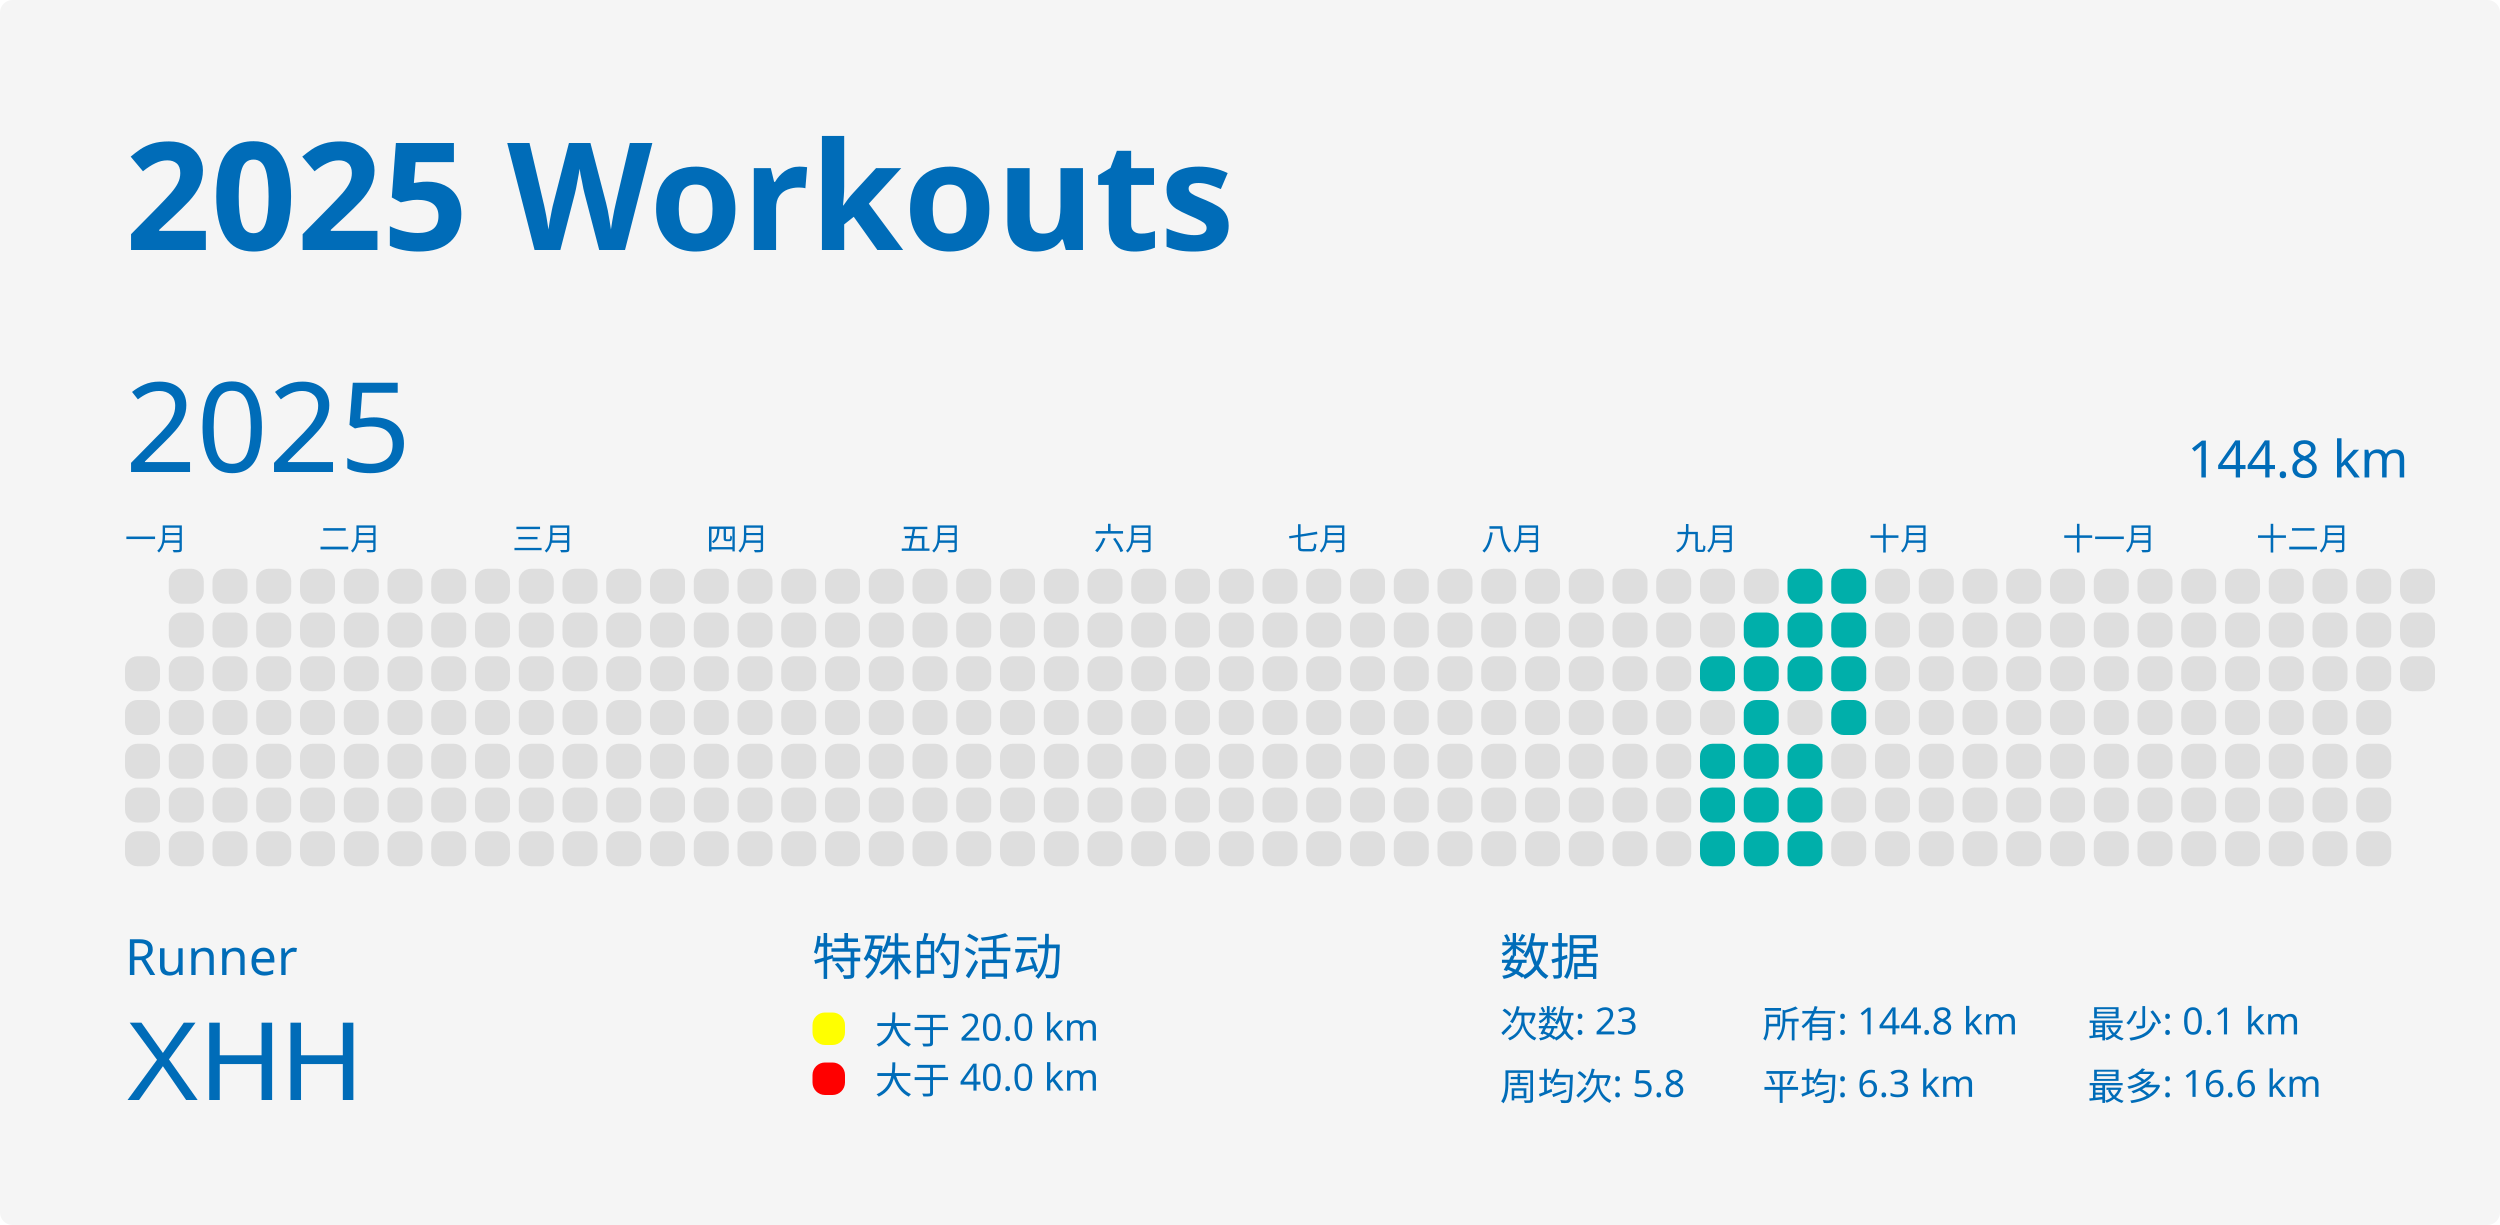
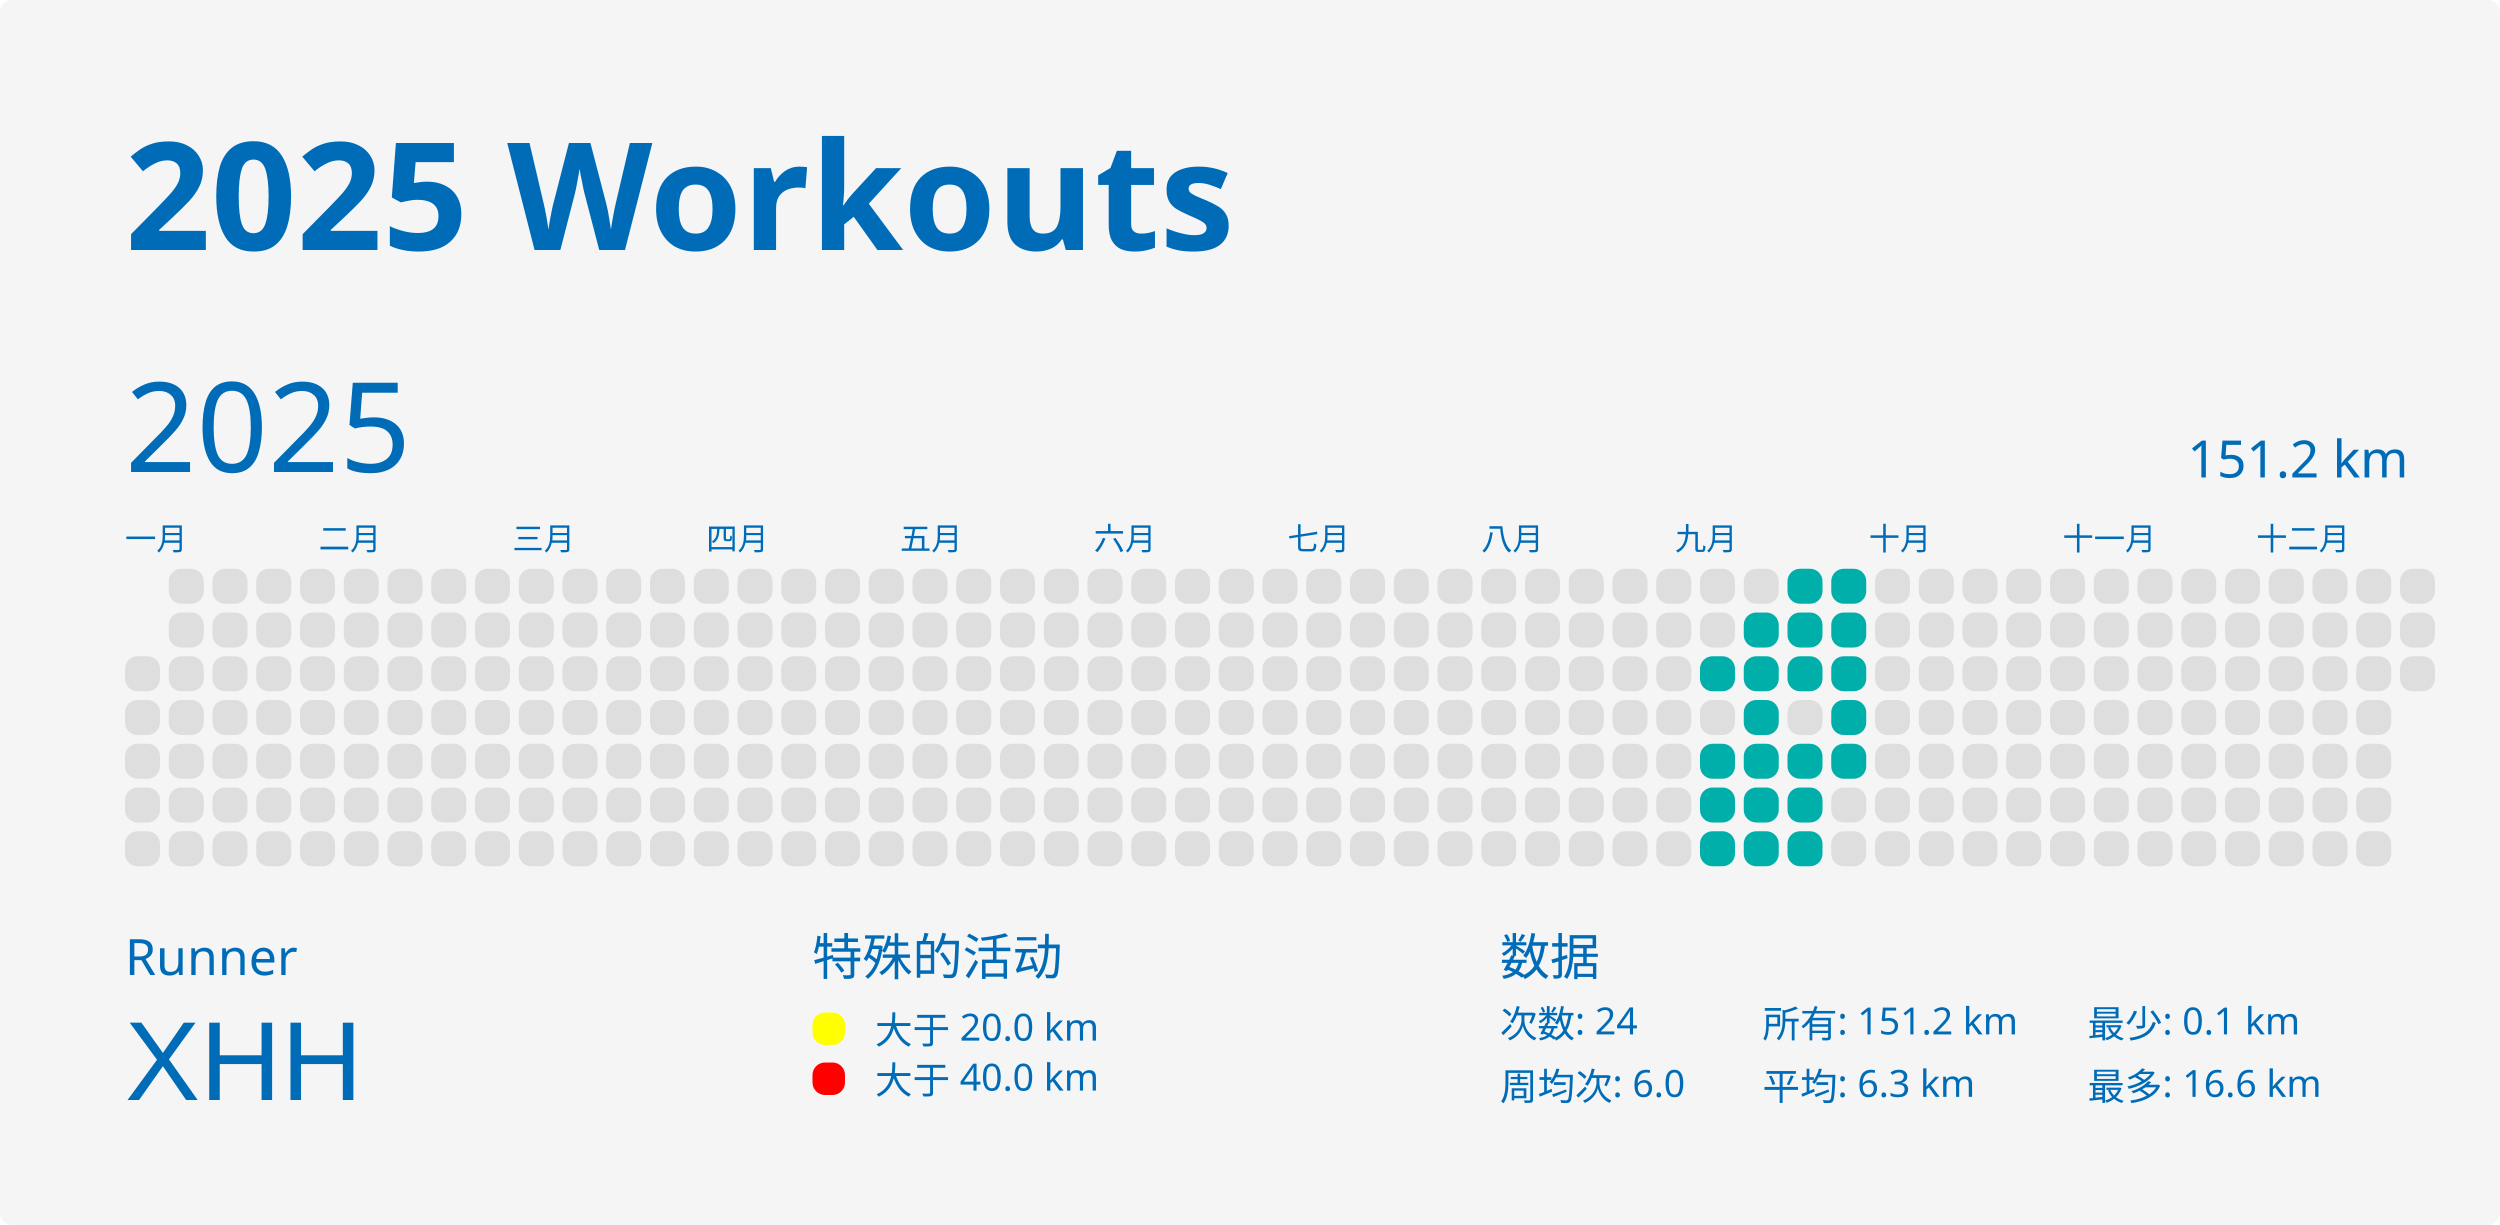
<svg xmlns="http://www.w3.org/2000/svg" baseProfile="full" height="98mm" version="1.1" viewBox="0,0,200,98" width="200mm">
  <defs />
  <rect fill="#f5f5f5" height="98" rx="1" ry="1" width="200" x="0" y="0" />
  <text fill="#006cb8" style="font-size:12px; font-family:MGI-Regular; font-weight:bold;" x="10" y="20">2025 Workouts</text>
  <text fill="#006cb8" style="font-size:4px; font-family:MGI-Regular" x="10" y="78">Runner</text>
  <text fill="#006cb8" style="font-size:9px; font-family:Arial" x="10" y="88">XHH</text>
  <text fill="#006cb8" style="font-size:4px; font-family:MGI-Regular" x="65" y="78">特殊的活动</text>
  <rect fill="yellow" height="2.6" rx="1" ry="1" width="2.6" x="65" y="81" />
  <text fill="#006cb8" style="font-size:3px; font-family:MGI-Regular" x="70" y="83.5">大于 20.0 km</text>
  <rect fill="red" height="2.6" rx="1" ry="1" width="2.6" x="65" y="85" />
  <text fill="#006cb8" style="font-size:3px; font-family:MGI-Regular" x="70" y="87.5">大于 40.0 km</text>
  <text fill="#006cb8" style="font-size:4px; font-family:MGI-Regular" x="120" y="78">数据</text>
-   <text fill="#006cb8" style="font-size:3px; font-family:MGI-Regular" x="120" y="83">次数: 23</text>
-   <text fill="#006cb8" style="font-size:3px; font-family:MGI-Regular" x="120" y="88">周均次: 5.8</text>
-   <text fill="#006cb8" style="font-size:3px; font-family:MGI-Regular" x="141" y="83">所有: 144.8 km</text>
+   <text fill="#006cb8" style="font-size:3px; font-family:MGI-Regular" x="120" y="83">次数: 24</text>
+   <text fill="#006cb8" style="font-size:3px; font-family:MGI-Regular" x="120" y="88">周均次: 6.0</text>
+   <text fill="#006cb8" style="font-size:3px; font-family:MGI-Regular" x="141" y="83">所有: 151.2 km</text>
  <text fill="#006cb8" style="font-size:3px; font-family:MGI-Regular" x="141" y="88">平均: 6.3 km</text>
  <text fill="#006cb8" style="font-size:3px; font-family:MGI-Regular" x="167" y="83">最少: 0.1 km</text>
  <text fill="#006cb8" style="font-size:3px; font-family:MGI-Regular" x="167" y="88">最多: 16.6 km</text>
  <text dominant-baseline="hanging" fill="#006cb8" style="font-size:10.0px; font-family:MGI-Regular;" x="10" y="30">2025</text>
-   <text dominant-baseline="hanging" fill="#006cb8" style="font-size:4.125px; font-family:MGI-Regular;" x="175" y="35">144.8 km</text>
+   <text dominant-baseline="hanging" fill="#006cb8" style="font-size:4.125px; font-family:MGI-Regular;" x="175" y="35">151.2 km</text>
  <text fill="#006cb8" style="font-size:2.5px; font-family:MGI-Regular" x="10.0" y="44">一月</text>
  <text fill="#006cb8" style="font-size:2.5px; font-family:MGI-Regular" x="25.5" y="44">二月</text>
  <text fill="#006cb8" style="font-size:2.5px; font-family:MGI-Regular" x="41.0" y="44">三月</text>
  <text fill="#006cb8" style="font-size:2.5px; font-family:MGI-Regular" x="56.5" y="44">四月</text>
  <text fill="#006cb8" style="font-size:2.5px; font-family:MGI-Regular" x="72.0" y="44">五月</text>
  <text fill="#006cb8" style="font-size:2.5px; font-family:MGI-Regular" x="87.5" y="44">六月</text>
  <text fill="#006cb8" style="font-size:2.5px; font-family:MGI-Regular" x="103.0" y="44">七月</text>
  <text fill="#006cb8" style="font-size:2.5px; font-family:MGI-Regular" x="118.5" y="44">八月</text>
  <text fill="#006cb8" style="font-size:2.5px; font-family:MGI-Regular" x="134.0" y="44">九月</text>
  <text fill="#006cb8" style="font-size:2.5px; font-family:MGI-Regular" x="149.5" y="44">十月</text>
  <text fill="#006cb8" style="font-size:2.5px; font-family:MGI-Regular" x="165.0" y="44">十一月</text>
  <text fill="#006cb8" style="font-size:2.5px; font-family:MGI-Regular" x="180.5" y="44">十二月</text>
  <rect fill="#dedede" height="2.8" rx="1" ry="1" width="2.8" x="10.0" y="52.5" />
  <rect fill="#dedede" height="2.8" rx="1" ry="1" width="2.8" x="10.0" y="56.0" />
  <rect fill="#dedede" height="2.8" rx="1" ry="1" width="2.8" x="10.0" y="59.5" />
  <rect fill="#dedede" height="2.8" rx="1" ry="1" width="2.8" x="10.0" y="63.0" />
  <rect fill="#dedede" height="2.8" rx="1" ry="1" width="2.8" x="10.0" y="66.5" />
  <rect fill="#dedede" height="2.8" rx="1" ry="1" width="2.8" x="13.5" y="45.5" />
  <rect fill="#dedede" height="2.8" rx="1" ry="1" width="2.8" x="13.5" y="49.0" />
  <rect fill="#dedede" height="2.8" rx="1" ry="1" width="2.8" x="13.5" y="52.5" />
  <rect fill="#dedede" height="2.8" rx="1" ry="1" width="2.8" x="13.5" y="56.0" />
  <rect fill="#dedede" height="2.8" rx="1" ry="1" width="2.8" x="13.5" y="59.5" />
  <rect fill="#dedede" height="2.8" rx="1" ry="1" width="2.8" x="13.5" y="63.0" />
  <rect fill="#dedede" height="2.8" rx="1" ry="1" width="2.8" x="13.5" y="66.5" />
  <rect fill="#dedede" height="2.8" rx="1" ry="1" width="2.8" x="17.0" y="45.5" />
  <rect fill="#dedede" height="2.8" rx="1" ry="1" width="2.8" x="17.0" y="49.0" />
  <rect fill="#dedede" height="2.8" rx="1" ry="1" width="2.8" x="17.0" y="52.5" />
  <rect fill="#dedede" height="2.8" rx="1" ry="1" width="2.8" x="17.0" y="56.0" />
  <rect fill="#dedede" height="2.8" rx="1" ry="1" width="2.8" x="17.0" y="59.5" />
  <rect fill="#dedede" height="2.8" rx="1" ry="1" width="2.8" x="17.0" y="63.0" />
  <rect fill="#dedede" height="2.8" rx="1" ry="1" width="2.8" x="17.0" y="66.5" />
  <rect fill="#dedede" height="2.8" rx="1" ry="1" width="2.8" x="20.5" y="45.5" />
  <rect fill="#dedede" height="2.8" rx="1" ry="1" width="2.8" x="20.5" y="49.0" />
  <rect fill="#dedede" height="2.8" rx="1" ry="1" width="2.8" x="20.5" y="52.5" />
  <rect fill="#dedede" height="2.8" rx="1" ry="1" width="2.8" x="20.5" y="56.0" />
  <rect fill="#dedede" height="2.8" rx="1" ry="1" width="2.8" x="20.5" y="59.5" />
  <rect fill="#dedede" height="2.8" rx="1" ry="1" width="2.8" x="20.5" y="63.0" />
  <rect fill="#dedede" height="2.8" rx="1" ry="1" width="2.8" x="20.5" y="66.5" />
  <rect fill="#dedede" height="2.8" rx="1" ry="1" width="2.8" x="24.0" y="45.5" />
  <rect fill="#dedede" height="2.8" rx="1" ry="1" width="2.8" x="24.0" y="49.0" />
  <rect fill="#dedede" height="2.8" rx="1" ry="1" width="2.8" x="24.0" y="52.5" />
  <rect fill="#dedede" height="2.8" rx="1" ry="1" width="2.8" x="24.0" y="56.0" />
  <rect fill="#dedede" height="2.8" rx="1" ry="1" width="2.8" x="24.0" y="59.5" />
  <rect fill="#dedede" height="2.8" rx="1" ry="1" width="2.8" x="24.0" y="63.0" />
  <rect fill="#dedede" height="2.8" rx="1" ry="1" width="2.8" x="24.0" y="66.5" />
  <rect fill="#dedede" height="2.8" rx="1" ry="1" width="2.8" x="27.5" y="45.5" />
  <rect fill="#dedede" height="2.8" rx="1" ry="1" width="2.8" x="27.5" y="49.0" />
  <rect fill="#dedede" height="2.8" rx="1" ry="1" width="2.8" x="27.5" y="52.5" />
  <rect fill="#dedede" height="2.8" rx="1" ry="1" width="2.8" x="27.5" y="56.0" />
  <rect fill="#dedede" height="2.8" rx="1" ry="1" width="2.8" x="27.5" y="59.5" />
  <rect fill="#dedede" height="2.8" rx="1" ry="1" width="2.8" x="27.5" y="63.0" />
  <rect fill="#dedede" height="2.8" rx="1" ry="1" width="2.8" x="27.5" y="66.5" />
  <rect fill="#dedede" height="2.8" rx="1" ry="1" width="2.8" x="31.0" y="45.5" />
  <rect fill="#dedede" height="2.8" rx="1" ry="1" width="2.8" x="31.0" y="49.0" />
  <rect fill="#dedede" height="2.8" rx="1" ry="1" width="2.8" x="31.0" y="52.5" />
  <rect fill="#dedede" height="2.8" rx="1" ry="1" width="2.8" x="31.0" y="56.0" />
  <rect fill="#dedede" height="2.8" rx="1" ry="1" width="2.8" x="31.0" y="59.5" />
  <rect fill="#dedede" height="2.8" rx="1" ry="1" width="2.8" x="31.0" y="63.0" />
  <rect fill="#dedede" height="2.8" rx="1" ry="1" width="2.8" x="31.0" y="66.5" />
  <rect fill="#dedede" height="2.8" rx="1" ry="1" width="2.8" x="34.5" y="45.5" />
  <rect fill="#dedede" height="2.8" rx="1" ry="1" width="2.8" x="34.5" y="49.0" />
  <rect fill="#dedede" height="2.8" rx="1" ry="1" width="2.8" x="34.5" y="52.5" />
  <rect fill="#dedede" height="2.8" rx="1" ry="1" width="2.8" x="34.5" y="56.0" />
  <rect fill="#dedede" height="2.8" rx="1" ry="1" width="2.8" x="34.5" y="59.5" />
  <rect fill="#dedede" height="2.8" rx="1" ry="1" width="2.8" x="34.5" y="63.0" />
  <rect fill="#dedede" height="2.8" rx="1" ry="1" width="2.8" x="34.5" y="66.5" />
  <rect fill="#dedede" height="2.8" rx="1" ry="1" width="2.8" x="38.0" y="45.5" />
  <rect fill="#dedede" height="2.8" rx="1" ry="1" width="2.8" x="38.0" y="49.0" />
  <rect fill="#dedede" height="2.8" rx="1" ry="1" width="2.8" x="38.0" y="52.5" />
  <rect fill="#dedede" height="2.8" rx="1" ry="1" width="2.8" x="38.0" y="56.0" />
  <rect fill="#dedede" height="2.8" rx="1" ry="1" width="2.8" x="38.0" y="59.5" />
  <rect fill="#dedede" height="2.8" rx="1" ry="1" width="2.8" x="38.0" y="63.0" />
  <rect fill="#dedede" height="2.8" rx="1" ry="1" width="2.8" x="38.0" y="66.5" />
  <rect fill="#dedede" height="2.8" rx="1" ry="1" width="2.8" x="41.5" y="45.5" />
  <rect fill="#dedede" height="2.8" rx="1" ry="1" width="2.8" x="41.5" y="49.0" />
  <rect fill="#dedede" height="2.8" rx="1" ry="1" width="2.8" x="41.5" y="52.5" />
  <rect fill="#dedede" height="2.8" rx="1" ry="1" width="2.8" x="41.5" y="56.0" />
  <rect fill="#dedede" height="2.8" rx="1" ry="1" width="2.8" x="41.5" y="59.5" />
  <rect fill="#dedede" height="2.8" rx="1" ry="1" width="2.8" x="41.5" y="63.0" />
  <rect fill="#dedede" height="2.8" rx="1" ry="1" width="2.8" x="41.5" y="66.5" />
  <rect fill="#dedede" height="2.8" rx="1" ry="1" width="2.8" x="45.0" y="45.5" />
  <rect fill="#dedede" height="2.8" rx="1" ry="1" width="2.8" x="45.0" y="49.0" />
  <rect fill="#dedede" height="2.8" rx="1" ry="1" width="2.8" x="45.0" y="52.5" />
  <rect fill="#dedede" height="2.8" rx="1" ry="1" width="2.8" x="45.0" y="56.0" />
  <rect fill="#dedede" height="2.8" rx="1" ry="1" width="2.8" x="45.0" y="59.5" />
  <rect fill="#dedede" height="2.8" rx="1" ry="1" width="2.8" x="45.0" y="63.0" />
  <rect fill="#dedede" height="2.8" rx="1" ry="1" width="2.8" x="45.0" y="66.5" />
  <rect fill="#dedede" height="2.8" rx="1" ry="1" width="2.8" x="48.5" y="45.5" />
  <rect fill="#dedede" height="2.8" rx="1" ry="1" width="2.8" x="48.5" y="49.0" />
  <rect fill="#dedede" height="2.8" rx="1" ry="1" width="2.8" x="48.5" y="52.5" />
  <rect fill="#dedede" height="2.8" rx="1" ry="1" width="2.8" x="48.5" y="56.0" />
  <rect fill="#dedede" height="2.8" rx="1" ry="1" width="2.8" x="48.5" y="59.5" />
  <rect fill="#dedede" height="2.8" rx="1" ry="1" width="2.8" x="48.5" y="63.0" />
  <rect fill="#dedede" height="2.8" rx="1" ry="1" width="2.8" x="48.5" y="66.5" />
  <rect fill="#dedede" height="2.8" rx="1" ry="1" width="2.8" x="52.0" y="45.5" />
  <rect fill="#dedede" height="2.8" rx="1" ry="1" width="2.8" x="52.0" y="49.0" />
  <rect fill="#dedede" height="2.8" rx="1" ry="1" width="2.8" x="52.0" y="52.5" />
  <rect fill="#dedede" height="2.8" rx="1" ry="1" width="2.8" x="52.0" y="56.0" />
  <rect fill="#dedede" height="2.8" rx="1" ry="1" width="2.8" x="52.0" y="59.5" />
  <rect fill="#dedede" height="2.8" rx="1" ry="1" width="2.8" x="52.0" y="63.0" />
  <rect fill="#dedede" height="2.8" rx="1" ry="1" width="2.8" x="52.0" y="66.5" />
  <rect fill="#dedede" height="2.8" rx="1" ry="1" width="2.8" x="55.5" y="45.5" />
  <rect fill="#dedede" height="2.8" rx="1" ry="1" width="2.8" x="55.5" y="49.0" />
  <rect fill="#dedede" height="2.8" rx="1" ry="1" width="2.8" x="55.5" y="52.5" />
  <rect fill="#dedede" height="2.8" rx="1" ry="1" width="2.8" x="55.5" y="56.0" />
  <rect fill="#dedede" height="2.8" rx="1" ry="1" width="2.8" x="55.5" y="59.5" />
  <rect fill="#dedede" height="2.8" rx="1" ry="1" width="2.8" x="55.5" y="63.0" />
  <rect fill="#dedede" height="2.8" rx="1" ry="1" width="2.8" x="55.5" y="66.5" />
  <rect fill="#dedede" height="2.8" rx="1" ry="1" width="2.8" x="59.0" y="45.5" />
  <rect fill="#dedede" height="2.8" rx="1" ry="1" width="2.8" x="59.0" y="49.0" />
  <rect fill="#dedede" height="2.8" rx="1" ry="1" width="2.8" x="59.0" y="52.5" />
  <rect fill="#dedede" height="2.8" rx="1" ry="1" width="2.8" x="59.0" y="56.0" />
  <rect fill="#dedede" height="2.8" rx="1" ry="1" width="2.8" x="59.0" y="59.5" />
  <rect fill="#dedede" height="2.8" rx="1" ry="1" width="2.8" x="59.0" y="63.0" />
  <rect fill="#dedede" height="2.8" rx="1" ry="1" width="2.8" x="59.0" y="66.5" />
  <rect fill="#dedede" height="2.8" rx="1" ry="1" width="2.8" x="62.5" y="45.5" />
  <rect fill="#dedede" height="2.8" rx="1" ry="1" width="2.8" x="62.5" y="49.0" />
  <rect fill="#dedede" height="2.8" rx="1" ry="1" width="2.8" x="62.5" y="52.5" />
  <rect fill="#dedede" height="2.8" rx="1" ry="1" width="2.8" x="62.5" y="56.0" />
  <rect fill="#dedede" height="2.8" rx="1" ry="1" width="2.8" x="62.5" y="59.5" />
  <rect fill="#dedede" height="2.8" rx="1" ry="1" width="2.8" x="62.5" y="63.0" />
  <rect fill="#dedede" height="2.8" rx="1" ry="1" width="2.8" x="62.5" y="66.5" />
  <rect fill="#dedede" height="2.8" rx="1" ry="1" width="2.8" x="66.0" y="45.5" />
  <rect fill="#dedede" height="2.8" rx="1" ry="1" width="2.8" x="66.0" y="49.0" />
  <rect fill="#dedede" height="2.8" rx="1" ry="1" width="2.8" x="66.0" y="52.5" />
  <rect fill="#dedede" height="2.8" rx="1" ry="1" width="2.8" x="66.0" y="56.0" />
  <rect fill="#dedede" height="2.8" rx="1" ry="1" width="2.8" x="66.0" y="59.5" />
  <rect fill="#dedede" height="2.8" rx="1" ry="1" width="2.8" x="66.0" y="63.0" />
  <rect fill="#dedede" height="2.8" rx="1" ry="1" width="2.8" x="66.0" y="66.5" />
  <rect fill="#dedede" height="2.8" rx="1" ry="1" width="2.8" x="69.5" y="45.5" />
  <rect fill="#dedede" height="2.8" rx="1" ry="1" width="2.8" x="69.5" y="49.0" />
  <rect fill="#dedede" height="2.8" rx="1" ry="1" width="2.8" x="69.5" y="52.5" />
  <rect fill="#dedede" height="2.8" rx="1" ry="1" width="2.8" x="69.5" y="56.0" />
  <rect fill="#dedede" height="2.8" rx="1" ry="1" width="2.8" x="69.5" y="59.5" />
  <rect fill="#dedede" height="2.8" rx="1" ry="1" width="2.8" x="69.5" y="63.0" />
  <rect fill="#dedede" height="2.8" rx="1" ry="1" width="2.8" x="69.5" y="66.5" />
  <rect fill="#dedede" height="2.8" rx="1" ry="1" width="2.8" x="73.0" y="45.5" />
  <rect fill="#dedede" height="2.8" rx="1" ry="1" width="2.8" x="73.0" y="49.0" />
  <rect fill="#dedede" height="2.8" rx="1" ry="1" width="2.8" x="73.0" y="52.5" />
  <rect fill="#dedede" height="2.8" rx="1" ry="1" width="2.8" x="73.0" y="56.0" />
  <rect fill="#dedede" height="2.8" rx="1" ry="1" width="2.8" x="73.0" y="59.5" />
  <rect fill="#dedede" height="2.8" rx="1" ry="1" width="2.8" x="73.0" y="63.0" />
  <rect fill="#dedede" height="2.8" rx="1" ry="1" width="2.8" x="73.0" y="66.5" />
  <rect fill="#dedede" height="2.8" rx="1" ry="1" width="2.8" x="76.5" y="45.5" />
  <rect fill="#dedede" height="2.8" rx="1" ry="1" width="2.8" x="76.5" y="49.0" />
  <rect fill="#dedede" height="2.8" rx="1" ry="1" width="2.8" x="76.5" y="52.5" />
  <rect fill="#dedede" height="2.8" rx="1" ry="1" width="2.8" x="76.5" y="56.0" />
  <rect fill="#dedede" height="2.8" rx="1" ry="1" width="2.8" x="76.5" y="59.5" />
  <rect fill="#dedede" height="2.8" rx="1" ry="1" width="2.8" x="76.5" y="63.0" />
  <rect fill="#dedede" height="2.8" rx="1" ry="1" width="2.8" x="76.5" y="66.5" />
  <rect fill="#dedede" height="2.8" rx="1" ry="1" width="2.8" x="80.0" y="45.5" />
  <rect fill="#dedede" height="2.8" rx="1" ry="1" width="2.8" x="80.0" y="49.0" />
  <rect fill="#dedede" height="2.8" rx="1" ry="1" width="2.8" x="80.0" y="52.5" />
  <rect fill="#dedede" height="2.8" rx="1" ry="1" width="2.8" x="80.0" y="56.0" />
  <rect fill="#dedede" height="2.8" rx="1" ry="1" width="2.8" x="80.0" y="59.5" />
  <rect fill="#dedede" height="2.8" rx="1" ry="1" width="2.8" x="80.0" y="63.0" />
  <rect fill="#dedede" height="2.8" rx="1" ry="1" width="2.8" x="80.0" y="66.5" />
  <rect fill="#dedede" height="2.8" rx="1" ry="1" width="2.8" x="83.5" y="45.5" />
  <rect fill="#dedede" height="2.8" rx="1" ry="1" width="2.8" x="83.5" y="49.0" />
  <rect fill="#dedede" height="2.8" rx="1" ry="1" width="2.8" x="83.5" y="52.5" />
  <rect fill="#dedede" height="2.8" rx="1" ry="1" width="2.8" x="83.5" y="56.0" />
  <rect fill="#dedede" height="2.8" rx="1" ry="1" width="2.8" x="83.5" y="59.5" />
  <rect fill="#dedede" height="2.8" rx="1" ry="1" width="2.8" x="83.5" y="63.0" />
  <rect fill="#dedede" height="2.8" rx="1" ry="1" width="2.8" x="83.5" y="66.5" />
  <rect fill="#dedede" height="2.8" rx="1" ry="1" width="2.8" x="87.0" y="45.5" />
  <rect fill="#dedede" height="2.8" rx="1" ry="1" width="2.8" x="87.0" y="49.0" />
  <rect fill="#dedede" height="2.8" rx="1" ry="1" width="2.8" x="87.0" y="52.5" />
  <rect fill="#dedede" height="2.8" rx="1" ry="1" width="2.8" x="87.0" y="56.0" />
  <rect fill="#dedede" height="2.8" rx="1" ry="1" width="2.8" x="87.0" y="59.5" />
  <rect fill="#dedede" height="2.8" rx="1" ry="1" width="2.8" x="87.0" y="63.0" />
  <rect fill="#dedede" height="2.8" rx="1" ry="1" width="2.8" x="87.0" y="66.5" />
  <rect fill="#dedede" height="2.8" rx="1" ry="1" width="2.8" x="90.5" y="45.5" />
  <rect fill="#dedede" height="2.8" rx="1" ry="1" width="2.8" x="90.5" y="49.0" />
  <rect fill="#dedede" height="2.8" rx="1" ry="1" width="2.8" x="90.5" y="52.5" />
  <rect fill="#dedede" height="2.8" rx="1" ry="1" width="2.8" x="90.5" y="56.0" />
  <rect fill="#dedede" height="2.8" rx="1" ry="1" width="2.8" x="90.5" y="59.5" />
  <rect fill="#dedede" height="2.8" rx="1" ry="1" width="2.8" x="90.5" y="63.0" />
  <rect fill="#dedede" height="2.8" rx="1" ry="1" width="2.8" x="90.5" y="66.5" />
  <rect fill="#dedede" height="2.8" rx="1" ry="1" width="2.8" x="94.0" y="45.5" />
  <rect fill="#dedede" height="2.8" rx="1" ry="1" width="2.8" x="94.0" y="49.0" />
  <rect fill="#dedede" height="2.8" rx="1" ry="1" width="2.8" x="94.0" y="52.5" />
  <rect fill="#dedede" height="2.8" rx="1" ry="1" width="2.8" x="94.0" y="56.0" />
  <rect fill="#dedede" height="2.8" rx="1" ry="1" width="2.8" x="94.0" y="59.5" />
  <rect fill="#dedede" height="2.8" rx="1" ry="1" width="2.8" x="94.0" y="63.0" />
  <rect fill="#dedede" height="2.8" rx="1" ry="1" width="2.8" x="94.0" y="66.5" />
  <rect fill="#dedede" height="2.8" rx="1" ry="1" width="2.8" x="97.5" y="45.5" />
  <rect fill="#dedede" height="2.8" rx="1" ry="1" width="2.8" x="97.5" y="49.0" />
  <rect fill="#dedede" height="2.8" rx="1" ry="1" width="2.8" x="97.5" y="52.5" />
  <rect fill="#dedede" height="2.8" rx="1" ry="1" width="2.8" x="97.5" y="56.0" />
  <rect fill="#dedede" height="2.8" rx="1" ry="1" width="2.8" x="97.5" y="59.5" />
  <rect fill="#dedede" height="2.8" rx="1" ry="1" width="2.8" x="97.5" y="63.0" />
  <rect fill="#dedede" height="2.8" rx="1" ry="1" width="2.8" x="97.5" y="66.5" />
  <rect fill="#dedede" height="2.8" rx="1" ry="1" width="2.8" x="101.0" y="45.5" />
  <rect fill="#dedede" height="2.8" rx="1" ry="1" width="2.8" x="101.0" y="49.0" />
  <rect fill="#dedede" height="2.8" rx="1" ry="1" width="2.8" x="101.0" y="52.5" />
  <rect fill="#dedede" height="2.8" rx="1" ry="1" width="2.8" x="101.0" y="56.0" />
  <rect fill="#dedede" height="2.8" rx="1" ry="1" width="2.8" x="101.0" y="59.5" />
  <rect fill="#dedede" height="2.8" rx="1" ry="1" width="2.8" x="101.0" y="63.0" />
  <rect fill="#dedede" height="2.8" rx="1" ry="1" width="2.8" x="101.0" y="66.5" />
  <rect fill="#dedede" height="2.8" rx="1" ry="1" width="2.8" x="104.5" y="45.5" />
  <rect fill="#dedede" height="2.8" rx="1" ry="1" width="2.8" x="104.5" y="49.0" />
  <rect fill="#dedede" height="2.8" rx="1" ry="1" width="2.8" x="104.5" y="52.5" />
  <rect fill="#dedede" height="2.8" rx="1" ry="1" width="2.8" x="104.5" y="56.0" />
  <rect fill="#dedede" height="2.8" rx="1" ry="1" width="2.8" x="104.5" y="59.5" />
  <rect fill="#dedede" height="2.8" rx="1" ry="1" width="2.8" x="104.5" y="63.0" />
  <rect fill="#dedede" height="2.8" rx="1" ry="1" width="2.8" x="104.5" y="66.5" />
  <rect fill="#dedede" height="2.8" rx="1" ry="1" width="2.8" x="108.0" y="45.5" />
  <rect fill="#dedede" height="2.8" rx="1" ry="1" width="2.8" x="108.0" y="49.0" />
  <rect fill="#dedede" height="2.8" rx="1" ry="1" width="2.8" x="108.0" y="52.5" />
  <rect fill="#dedede" height="2.8" rx="1" ry="1" width="2.8" x="108.0" y="56.0" />
  <rect fill="#dedede" height="2.8" rx="1" ry="1" width="2.8" x="108.0" y="59.5" />
  <rect fill="#dedede" height="2.8" rx="1" ry="1" width="2.8" x="108.0" y="63.0" />
  <rect fill="#dedede" height="2.8" rx="1" ry="1" width="2.8" x="108.0" y="66.5" />
  <rect fill="#dedede" height="2.8" rx="1" ry="1" width="2.8" x="111.5" y="45.5" />
  <rect fill="#dedede" height="2.8" rx="1" ry="1" width="2.8" x="111.5" y="49.0" />
  <rect fill="#dedede" height="2.8" rx="1" ry="1" width="2.8" x="111.5" y="52.5" />
  <rect fill="#dedede" height="2.8" rx="1" ry="1" width="2.8" x="111.5" y="56.0" />
  <rect fill="#dedede" height="2.8" rx="1" ry="1" width="2.8" x="111.5" y="59.5" />
  <rect fill="#dedede" height="2.8" rx="1" ry="1" width="2.8" x="111.5" y="63.0" />
  <rect fill="#dedede" height="2.8" rx="1" ry="1" width="2.8" x="111.5" y="66.5" />
  <rect fill="#dedede" height="2.8" rx="1" ry="1" width="2.8" x="115.0" y="45.5" />
  <rect fill="#dedede" height="2.8" rx="1" ry="1" width="2.8" x="115.0" y="49.0" />
  <rect fill="#dedede" height="2.8" rx="1" ry="1" width="2.8" x="115.0" y="52.5" />
  <rect fill="#dedede" height="2.8" rx="1" ry="1" width="2.8" x="115.0" y="56.0" />
  <rect fill="#dedede" height="2.8" rx="1" ry="1" width="2.8" x="115.0" y="59.5" />
  <rect fill="#dedede" height="2.8" rx="1" ry="1" width="2.8" x="115.0" y="63.0" />
  <rect fill="#dedede" height="2.8" rx="1" ry="1" width="2.8" x="115.0" y="66.5" />
  <rect fill="#dedede" height="2.8" rx="1" ry="1" width="2.8" x="118.5" y="45.5" />
  <rect fill="#dedede" height="2.8" rx="1" ry="1" width="2.8" x="118.5" y="49.0" />
  <rect fill="#dedede" height="2.8" rx="1" ry="1" width="2.8" x="118.5" y="52.5" />
  <rect fill="#dedede" height="2.8" rx="1" ry="1" width="2.8" x="118.5" y="56.0" />
  <rect fill="#dedede" height="2.8" rx="1" ry="1" width="2.8" x="118.5" y="59.5" />
  <rect fill="#dedede" height="2.8" rx="1" ry="1" width="2.8" x="118.5" y="63.0" />
  <rect fill="#dedede" height="2.8" rx="1" ry="1" width="2.8" x="118.5" y="66.5" />
  <rect fill="#dedede" height="2.8" rx="1" ry="1" width="2.8" x="122.0" y="45.5" />
  <rect fill="#dedede" height="2.8" rx="1" ry="1" width="2.8" x="122.0" y="49.0" />
  <rect fill="#dedede" height="2.8" rx="1" ry="1" width="2.8" x="122.0" y="52.5" />
  <rect fill="#dedede" height="2.8" rx="1" ry="1" width="2.8" x="122.0" y="56.0" />
  <rect fill="#dedede" height="2.8" rx="1" ry="1" width="2.8" x="122.0" y="59.5" />
  <rect fill="#dedede" height="2.8" rx="1" ry="1" width="2.8" x="122.0" y="63.0" />
  <rect fill="#dedede" height="2.8" rx="1" ry="1" width="2.8" x="122.0" y="66.5" />
  <rect fill="#dedede" height="2.8" rx="1" ry="1" width="2.8" x="125.5" y="45.5" />
  <rect fill="#dedede" height="2.8" rx="1" ry="1" width="2.8" x="125.5" y="49.0" />
  <rect fill="#dedede" height="2.8" rx="1" ry="1" width="2.8" x="125.5" y="52.5" />
  <rect fill="#dedede" height="2.8" rx="1" ry="1" width="2.8" x="125.5" y="56.0" />
  <rect fill="#dedede" height="2.8" rx="1" ry="1" width="2.8" x="125.5" y="59.5" />
  <rect fill="#dedede" height="2.8" rx="1" ry="1" width="2.8" x="125.5" y="63.0" />
  <rect fill="#dedede" height="2.8" rx="1" ry="1" width="2.8" x="125.5" y="66.5" />
  <rect fill="#dedede" height="2.8" rx="1" ry="1" width="2.8" x="129.0" y="45.5" />
  <rect fill="#dedede" height="2.8" rx="1" ry="1" width="2.8" x="129.0" y="49.0" />
  <rect fill="#dedede" height="2.8" rx="1" ry="1" width="2.8" x="129.0" y="52.5" />
  <rect fill="#dedede" height="2.8" rx="1" ry="1" width="2.8" x="129.0" y="56.0" />
  <rect fill="#dedede" height="2.8" rx="1" ry="1" width="2.8" x="129.0" y="59.5" />
  <rect fill="#dedede" height="2.8" rx="1" ry="1" width="2.8" x="129.0" y="63.0" />
  <rect fill="#dedede" height="2.8" rx="1" ry="1" width="2.8" x="129.0" y="66.5" />
  <rect fill="#dedede" height="2.8" rx="1" ry="1" width="2.8" x="132.5" y="45.5" />
  <rect fill="#dedede" height="2.8" rx="1" ry="1" width="2.8" x="132.5" y="49.0" />
  <rect fill="#dedede" height="2.8" rx="1" ry="1" width="2.8" x="132.5" y="52.5" />
  <rect fill="#dedede" height="2.8" rx="1" ry="1" width="2.8" x="132.5" y="56.0" />
  <rect fill="#dedede" height="2.8" rx="1" ry="1" width="2.8" x="132.5" y="59.5" />
  <rect fill="#dedede" height="2.8" rx="1" ry="1" width="2.8" x="132.5" y="63.0" />
  <rect fill="#dedede" height="2.8" rx="1" ry="1" width="2.8" x="132.5" y="66.5" />
  <rect fill="#dedede" height="2.8" rx="1" ry="1" width="2.8" x="136.0" y="45.5" />
  <rect fill="#dedede" height="2.8" rx="1" ry="1" width="2.8" x="136.0" y="49.0" />
  <rect fill="#00AFAA" height="2.8" rx="1" ry="1" width="2.8" x="136.0" y="52.5" />
  <rect fill="#dedede" height="2.8" rx="1" ry="1" width="2.8" x="136.0" y="56.0" />
  <rect fill="#00AFAA" height="2.8" rx="1" ry="1" width="2.8" x="136.0" y="59.5" />
  <rect fill="#00AFAA" height="2.8" rx="1" ry="1" width="2.8" x="136.0" y="63.0" />
  <rect fill="#00AFAA" height="2.8" rx="1" ry="1" width="2.8" x="136.0" y="66.5" />
  <rect fill="#dedede" height="2.8" rx="1" ry="1" width="2.8" x="139.5" y="45.5" />
  <rect fill="#00AFAA" height="2.8" rx="1" ry="1" width="2.8" x="139.5" y="49.0" />
  <rect fill="#00AFAA" height="2.8" rx="1" ry="1" width="2.8" x="139.5" y="52.5" />
  <rect fill="#00AFAA" height="2.8" rx="1" ry="1" width="2.8" x="139.5" y="56.0" />
  <rect fill="#00AFAA" height="2.8" rx="1" ry="1" width="2.8" x="139.5" y="59.5" />
  <rect fill="#00AFAA" height="2.8" rx="1" ry="1" width="2.8" x="139.5" y="63.0" />
  <rect fill="#00AFAA" height="2.8" rx="1" ry="1" width="2.8" x="139.5" y="66.5" />
  <rect fill="#00AFAA" height="2.8" rx="1" ry="1" width="2.8" x="143.0" y="45.5" />
  <rect fill="#00AFAA" height="2.8" rx="1" ry="1" width="2.8" x="143.0" y="49.0" />
  <rect fill="#00AFAA" height="2.8" rx="1" ry="1" width="2.8" x="143.0" y="52.5" />
  <rect fill="#dedede" height="2.8" rx="1" ry="1" width="2.8" x="143.0" y="56.0" />
  <rect fill="#00AFAA" height="2.8" rx="1" ry="1" width="2.8" x="143.0" y="59.5" />
  <rect fill="#00AFAA" height="2.8" rx="1" ry="1" width="2.8" x="143.0" y="63.0" />
  <rect fill="#00AFAA" height="2.8" rx="1" ry="1" width="2.8" x="143.0" y="66.5" />
  <rect fill="#00AFAA" height="2.8" rx="1" ry="1" width="2.8" x="146.5" y="45.5" />
  <rect fill="#00AFAA" height="2.8" rx="1" ry="1" width="2.8" x="146.5" y="49.0" />
  <rect fill="#00AFAA" height="2.8" rx="1" ry="1" width="2.8" x="146.5" y="52.5" />
  <rect fill="#00AFAA" height="2.8" rx="1" ry="1" width="2.8" x="146.5" y="56.0" />
-   <rect fill="#dedede" height="2.8" rx="1" ry="1" width="2.8" x="146.5" y="59.5" />
+   <rect fill="#00AFAA" height="2.8" rx="1" ry="1" width="2.8" x="146.5" y="59.5" />
  <rect fill="#dedede" height="2.8" rx="1" ry="1" width="2.8" x="146.5" y="63.0" />
  <rect fill="#dedede" height="2.8" rx="1" ry="1" width="2.8" x="146.5" y="66.5" />
  <rect fill="#dedede" height="2.8" rx="1" ry="1" width="2.8" x="150.0" y="45.5" />
  <rect fill="#dedede" height="2.8" rx="1" ry="1" width="2.8" x="150.0" y="49.0" />
  <rect fill="#dedede" height="2.8" rx="1" ry="1" width="2.8" x="150.0" y="52.5" />
  <rect fill="#dedede" height="2.8" rx="1" ry="1" width="2.8" x="150.0" y="56.0" />
  <rect fill="#dedede" height="2.8" rx="1" ry="1" width="2.8" x="150.0" y="59.5" />
  <rect fill="#dedede" height="2.8" rx="1" ry="1" width="2.8" x="150.0" y="63.0" />
  <rect fill="#dedede" height="2.8" rx="1" ry="1" width="2.8" x="150.0" y="66.5" />
  <rect fill="#dedede" height="2.8" rx="1" ry="1" width="2.8" x="153.5" y="45.5" />
  <rect fill="#dedede" height="2.8" rx="1" ry="1" width="2.8" x="153.5" y="49.0" />
  <rect fill="#dedede" height="2.8" rx="1" ry="1" width="2.8" x="153.5" y="52.5" />
  <rect fill="#dedede" height="2.8" rx="1" ry="1" width="2.8" x="153.5" y="56.0" />
  <rect fill="#dedede" height="2.8" rx="1" ry="1" width="2.8" x="153.5" y="59.5" />
  <rect fill="#dedede" height="2.8" rx="1" ry="1" width="2.8" x="153.5" y="63.0" />
  <rect fill="#dedede" height="2.8" rx="1" ry="1" width="2.8" x="153.5" y="66.5" />
  <rect fill="#dedede" height="2.8" rx="1" ry="1" width="2.8" x="157.0" y="45.5" />
  <rect fill="#dedede" height="2.8" rx="1" ry="1" width="2.8" x="157.0" y="49.0" />
  <rect fill="#dedede" height="2.8" rx="1" ry="1" width="2.8" x="157.0" y="52.5" />
  <rect fill="#dedede" height="2.8" rx="1" ry="1" width="2.8" x="157.0" y="56.0" />
  <rect fill="#dedede" height="2.8" rx="1" ry="1" width="2.8" x="157.0" y="59.5" />
  <rect fill="#dedede" height="2.8" rx="1" ry="1" width="2.8" x="157.0" y="63.0" />
  <rect fill="#dedede" height="2.8" rx="1" ry="1" width="2.8" x="157.0" y="66.5" />
  <rect fill="#dedede" height="2.8" rx="1" ry="1" width="2.8" x="160.5" y="45.5" />
  <rect fill="#dedede" height="2.8" rx="1" ry="1" width="2.8" x="160.5" y="49.0" />
  <rect fill="#dedede" height="2.8" rx="1" ry="1" width="2.8" x="160.5" y="52.5" />
  <rect fill="#dedede" height="2.8" rx="1" ry="1" width="2.8" x="160.5" y="56.0" />
  <rect fill="#dedede" height="2.8" rx="1" ry="1" width="2.8" x="160.5" y="59.5" />
  <rect fill="#dedede" height="2.8" rx="1" ry="1" width="2.8" x="160.5" y="63.0" />
  <rect fill="#dedede" height="2.8" rx="1" ry="1" width="2.8" x="160.5" y="66.5" />
  <rect fill="#dedede" height="2.8" rx="1" ry="1" width="2.8" x="164.0" y="45.5" />
  <rect fill="#dedede" height="2.8" rx="1" ry="1" width="2.8" x="164.0" y="49.0" />
  <rect fill="#dedede" height="2.8" rx="1" ry="1" width="2.8" x="164.0" y="52.5" />
  <rect fill="#dedede" height="2.8" rx="1" ry="1" width="2.8" x="164.0" y="56.0" />
  <rect fill="#dedede" height="2.8" rx="1" ry="1" width="2.8" x="164.0" y="59.5" />
  <rect fill="#dedede" height="2.8" rx="1" ry="1" width="2.8" x="164.0" y="63.0" />
  <rect fill="#dedede" height="2.8" rx="1" ry="1" width="2.8" x="164.0" y="66.5" />
  <rect fill="#dedede" height="2.8" rx="1" ry="1" width="2.8" x="167.5" y="45.5" />
  <rect fill="#dedede" height="2.8" rx="1" ry="1" width="2.8" x="167.5" y="49.0" />
  <rect fill="#dedede" height="2.8" rx="1" ry="1" width="2.8" x="167.5" y="52.5" />
  <rect fill="#dedede" height="2.8" rx="1" ry="1" width="2.8" x="167.5" y="56.0" />
  <rect fill="#dedede" height="2.8" rx="1" ry="1" width="2.8" x="167.5" y="59.5" />
  <rect fill="#dedede" height="2.8" rx="1" ry="1" width="2.8" x="167.5" y="63.0" />
  <rect fill="#dedede" height="2.8" rx="1" ry="1" width="2.8" x="167.5" y="66.5" />
  <rect fill="#dedede" height="2.8" rx="1" ry="1" width="2.8" x="171.0" y="45.5" />
  <rect fill="#dedede" height="2.8" rx="1" ry="1" width="2.8" x="171.0" y="49.0" />
  <rect fill="#dedede" height="2.8" rx="1" ry="1" width="2.8" x="171.0" y="52.5" />
  <rect fill="#dedede" height="2.8" rx="1" ry="1" width="2.8" x="171.0" y="56.0" />
  <rect fill="#dedede" height="2.8" rx="1" ry="1" width="2.8" x="171.0" y="59.5" />
  <rect fill="#dedede" height="2.8" rx="1" ry="1" width="2.8" x="171.0" y="63.0" />
  <rect fill="#dedede" height="2.8" rx="1" ry="1" width="2.8" x="171.0" y="66.5" />
  <rect fill="#dedede" height="2.8" rx="1" ry="1" width="2.8" x="174.5" y="45.5" />
  <rect fill="#dedede" height="2.8" rx="1" ry="1" width="2.8" x="174.5" y="49.0" />
  <rect fill="#dedede" height="2.8" rx="1" ry="1" width="2.8" x="174.5" y="52.5" />
  <rect fill="#dedede" height="2.8" rx="1" ry="1" width="2.8" x="174.5" y="56.0" />
  <rect fill="#dedede" height="2.8" rx="1" ry="1" width="2.8" x="174.5" y="59.5" />
  <rect fill="#dedede" height="2.8" rx="1" ry="1" width="2.8" x="174.5" y="63.0" />
  <rect fill="#dedede" height="2.8" rx="1" ry="1" width="2.8" x="174.5" y="66.5" />
  <rect fill="#dedede" height="2.8" rx="1" ry="1" width="2.8" x="178.0" y="45.5" />
  <rect fill="#dedede" height="2.8" rx="1" ry="1" width="2.8" x="178.0" y="49.0" />
  <rect fill="#dedede" height="2.8" rx="1" ry="1" width="2.8" x="178.0" y="52.5" />
  <rect fill="#dedede" height="2.8" rx="1" ry="1" width="2.8" x="178.0" y="56.0" />
  <rect fill="#dedede" height="2.8" rx="1" ry="1" width="2.8" x="178.0" y="59.5" />
  <rect fill="#dedede" height="2.8" rx="1" ry="1" width="2.8" x="178.0" y="63.0" />
  <rect fill="#dedede" height="2.8" rx="1" ry="1" width="2.8" x="178.0" y="66.5" />
  <rect fill="#dedede" height="2.8" rx="1" ry="1" width="2.8" x="181.5" y="45.5" />
  <rect fill="#dedede" height="2.8" rx="1" ry="1" width="2.8" x="181.5" y="49.0" />
  <rect fill="#dedede" height="2.8" rx="1" ry="1" width="2.8" x="181.5" y="52.5" />
  <rect fill="#dedede" height="2.8" rx="1" ry="1" width="2.8" x="181.5" y="56.0" />
  <rect fill="#dedede" height="2.8" rx="1" ry="1" width="2.8" x="181.5" y="59.5" />
  <rect fill="#dedede" height="2.8" rx="1" ry="1" width="2.8" x="181.5" y="63.0" />
  <rect fill="#dedede" height="2.8" rx="1" ry="1" width="2.8" x="181.5" y="66.5" />
  <rect fill="#dedede" height="2.8" rx="1" ry="1" width="2.8" x="185.0" y="45.5" />
  <rect fill="#dedede" height="2.8" rx="1" ry="1" width="2.8" x="185.0" y="49.0" />
  <rect fill="#dedede" height="2.8" rx="1" ry="1" width="2.8" x="185.0" y="52.5" />
  <rect fill="#dedede" height="2.8" rx="1" ry="1" width="2.8" x="185.0" y="56.0" />
  <rect fill="#dedede" height="2.8" rx="1" ry="1" width="2.8" x="185.0" y="59.5" />
  <rect fill="#dedede" height="2.8" rx="1" ry="1" width="2.8" x="185.0" y="63.0" />
  <rect fill="#dedede" height="2.8" rx="1" ry="1" width="2.8" x="185.0" y="66.5" />
  <rect fill="#dedede" height="2.8" rx="1" ry="1" width="2.8" x="188.5" y="45.5" />
  <rect fill="#dedede" height="2.8" rx="1" ry="1" width="2.8" x="188.5" y="49.0" />
  <rect fill="#dedede" height="2.8" rx="1" ry="1" width="2.8" x="188.5" y="52.5" />
  <rect fill="#dedede" height="2.8" rx="1" ry="1" width="2.8" x="188.5" y="56.0" />
  <rect fill="#dedede" height="2.8" rx="1" ry="1" width="2.8" x="188.5" y="59.5" />
  <rect fill="#dedede" height="2.8" rx="1" ry="1" width="2.8" x="188.5" y="63.0" />
  <rect fill="#dedede" height="2.8" rx="1" ry="1" width="2.8" x="188.5" y="66.5" />
  <rect fill="#dedede" height="2.8" rx="1" ry="1" width="2.8" x="192.0" y="45.5" />
  <rect fill="#dedede" height="2.8" rx="1" ry="1" width="2.8" x="192.0" y="49.0" />
  <rect fill="#dedede" height="2.8" rx="1" ry="1" width="2.8" x="192.0" y="52.5" />
</svg>
